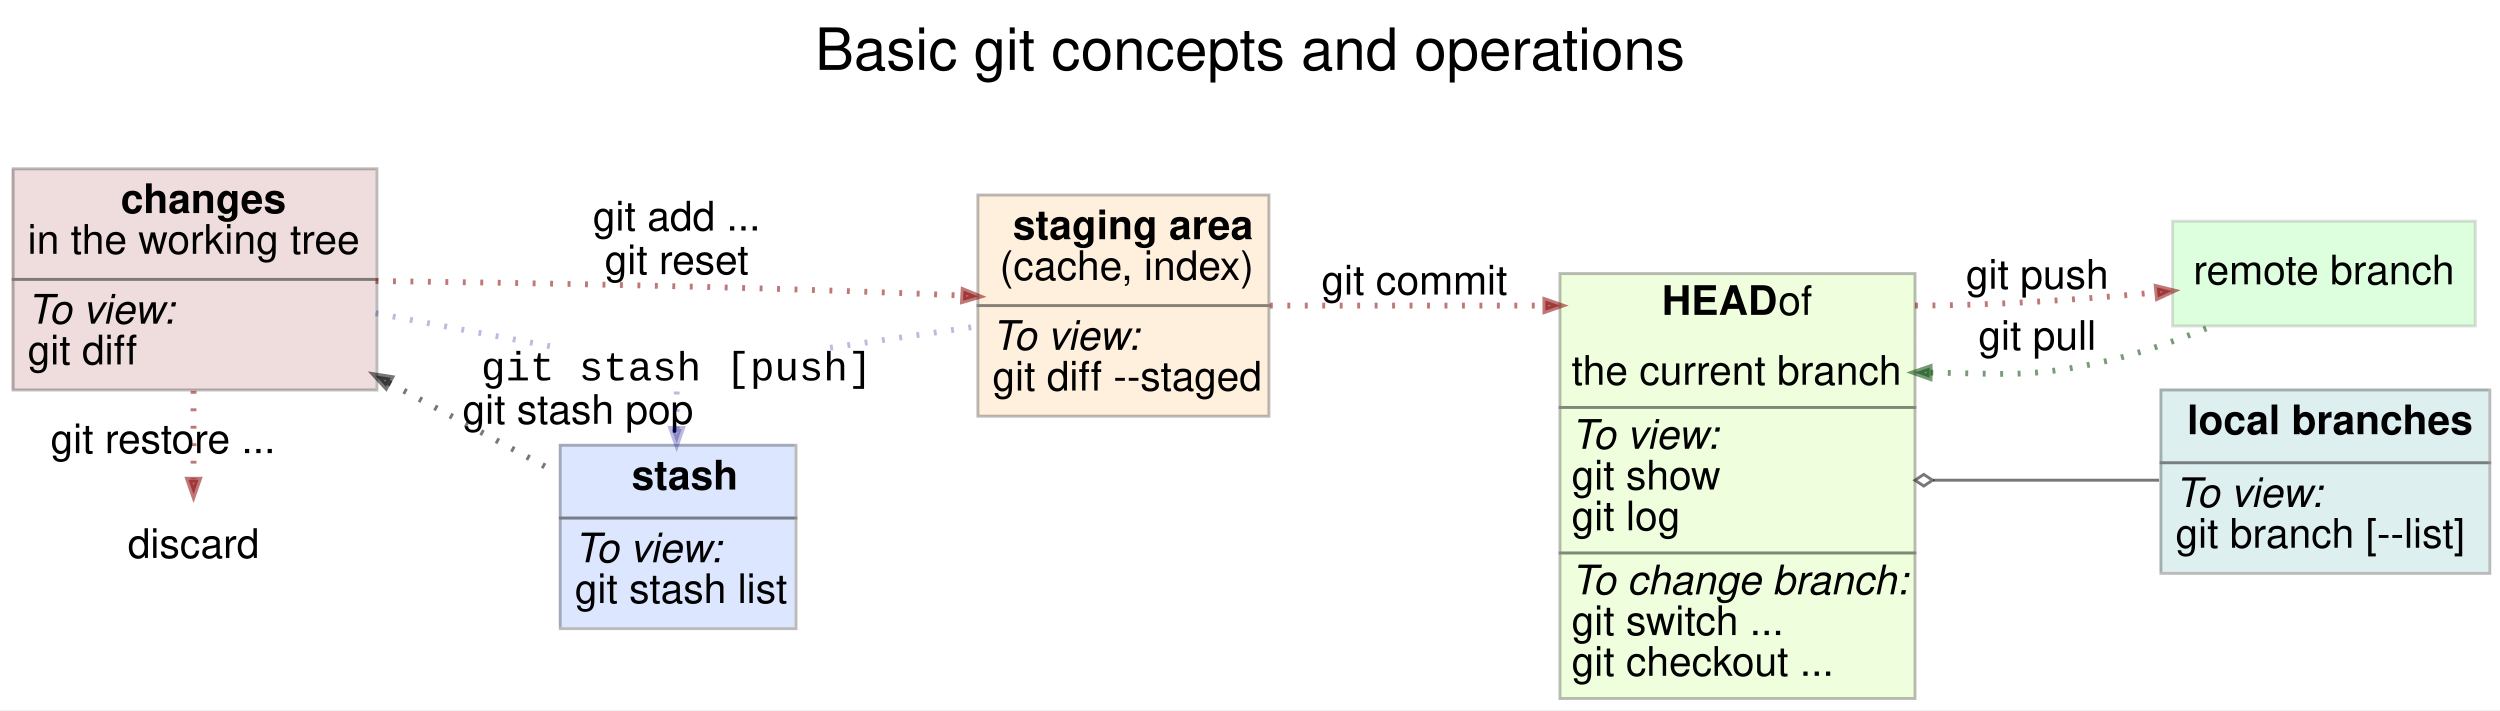
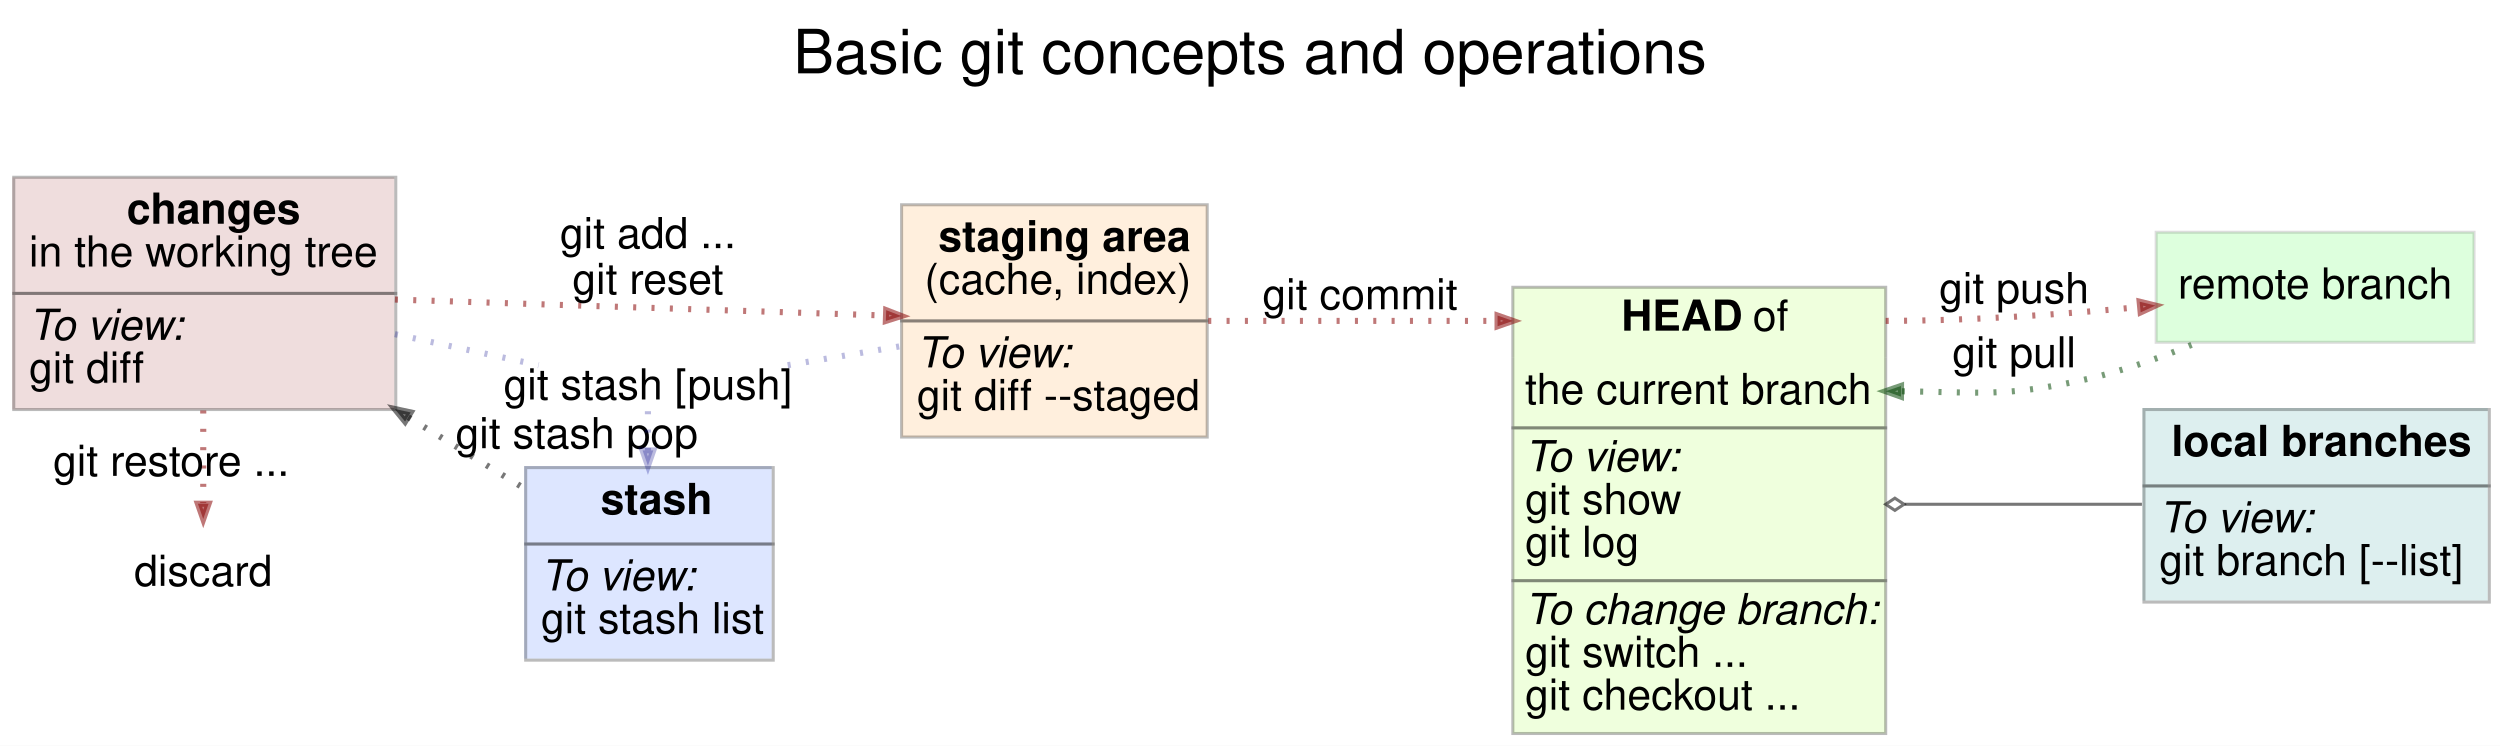
- <svg xmlns="http://www.w3.org/2000/svg" width="859pt" height="244pt" viewBox="0.00 0.00 859.00 244.00">
+ <svg xmlns="http://www.w3.org/2000/svg" width="818pt" height="244pt" viewBox="0.00 0.00 818.00 244.00">
  <g id="graph0" class="graph" transform="scale(1 1) rotate(0) translate(4 240)">
-     <polygon fill="white" stroke="transparent" points="-4,4 -4,-240 855,-240 855,4 -4,4" />
-     <text text-anchor="middle" x="425.5" y="-216" font-family="Helvetica,Arial,sans-serif" font-size="20.00">Basic git concepts and operations</text>
+     <polygon fill="white" stroke="transparent" points="-4,4 -4,-240 814,-240 814,4 -4,4" />
+     <text text-anchor="middle" x="405" y="-216" font-family="Helvetica,Arial,sans-serif" font-size="20.00">Basic git concepts and operations</text>
    <g id="node1" class="node">
      <polygon fill="#880000" fill-opacity="0.133" stroke="transparent" points="125,-182 0,-182 0,-106 125,-106 125,-182" />
      <polygon fill="none" stroke="#000000" stroke-opacity="0.267" points="0.5,-144 0.5,-182 125.5,-182 125.5,-144 0.5,-144" />
      <text text-anchor="start" x="33.5" y="-166.8" font-family="Helvetica,Arial,sans-serif" font-size="14.00"> </text>
      <text text-anchor="start" x="37.5" y="-166.8" font-family="Helvetica,Arial,sans-serif" font-weight="bold" font-size="14.00">changes</text>
      <text text-anchor="start" x="5.5" y="-152.8" font-family="Helvetica,Arial,sans-serif" font-size="14.00">in the working tree </text>
      <polygon fill="none" stroke="#000000" stroke-opacity="0.267" points="0.5,-106 0.5,-144 125.5,-144 125.5,-106 0.5,-106" />
      <text text-anchor="start" x="5.5" y="-128.8" font-family="Helvetica,Arial,sans-serif" font-style="italic" font-size="14.00">To view: </text>
      <text text-anchor="start" x="5.5" y="-114.8" font-family="Helvetica,Arial,sans-serif" font-size="14.00">git diff</text>
    </g>
    <g id="node2" class="node">
-       <polygon fill="#ff8800" fill-opacity="0.133" stroke="transparent" points="432,-173 332,-173 332,-97 432,-97 432,-173" />
-       <polygon fill="none" stroke="#000000" stroke-opacity="0.267" points="332,-135 332,-173 432,-173 432,-135 332,-135" />
-       <text text-anchor="start" x="340" y="-157.8" font-family="Helvetica,Arial,sans-serif" font-size="14.00"> </text>
-       <text text-anchor="start" x="344" y="-157.8" font-family="Helvetica,Arial,sans-serif" font-weight="bold" font-size="14.00">staging area</text>
-       <text text-anchor="start" x="339.5" y="-143.8" font-family="Helvetica,Arial,sans-serif" font-size="14.00">(cache, index)</text>
-       <polygon fill="none" stroke="#000000" stroke-opacity="0.267" points="332,-97 332,-135 432,-135 432,-97 332,-97" />
-       <text text-anchor="start" x="337" y="-119.8" font-family="Helvetica,Arial,sans-serif" font-style="italic" font-size="14.00">To view: </text>
-       <text text-anchor="start" x="337" y="-105.8" font-family="Helvetica,Arial,sans-serif" font-size="14.00">git diff --staged</text>
+       <polygon fill="#ff8800" fill-opacity="0.133" stroke="transparent" points="391,-173 291,-173 291,-97 391,-97 391,-173" />
+       <polygon fill="none" stroke="#000000" stroke-opacity="0.267" points="291,-135 291,-173 391,-173 391,-135 291,-135" />
+       <text text-anchor="start" x="299" y="-157.8" font-family="Helvetica,Arial,sans-serif" font-size="14.00"> </text>
+       <text text-anchor="start" x="303" y="-157.8" font-family="Helvetica,Arial,sans-serif" font-weight="bold" font-size="14.00">staging area</text>
+       <text text-anchor="start" x="298.5" y="-143.8" font-family="Helvetica,Arial,sans-serif" font-size="14.00">(cache, index)</text>
+       <polygon fill="none" stroke="#000000" stroke-opacity="0.267" points="291,-97 291,-135 391,-135 391,-97 291,-97" />
+       <text text-anchor="start" x="296" y="-119.8" font-family="Helvetica,Arial,sans-serif" font-style="italic" font-size="14.00">To view: </text>
+       <text text-anchor="start" x="296" y="-105.8" font-family="Helvetica,Arial,sans-serif" font-size="14.00">git diff --staged</text>
    </g>
    <g id="edge8" class="edge">
-       <path fill="none" stroke="#880000" stroke-width="2" stroke-dasharray="1,5" stroke-opacity="0.533" d="M125.03,-143.45C175.75,-142.84 249.56,-141.57 314,-139 318.18,-138.83 322.51,-138.63 326.87,-138.42" />
-       <polygon fill="#880000" fill-opacity="0.533" stroke="#880000" stroke-width="2" stroke-opacity="0.533" points="327.08,-140.16 331.98,-138.15 326.89,-136.66 327.08,-140.16" />
-       <text text-anchor="middle" x="228.5" y="-160.8" font-family="Helvetica,Arial,sans-serif" font-size="14.00">git add ...    </text>
-       <text text-anchor="middle" x="228.5" y="-145.8" font-family="Helvetica,Arial,sans-serif" font-size="14.00">git reset      </text>
+       <path fill="none" stroke="#880000" stroke-width="2" stroke-dasharray="1,5" stroke-opacity="0.533" d="M125.21,-141.99C173.33,-140.43 239.52,-138.27 285.66,-136.77" />
+       <polygon fill="#880000" fill-opacity="0.533" stroke="#880000" stroke-width="2" stroke-opacity="0.533" points="285.96,-138.51 290.9,-136.6 285.85,-135.01 285.96,-138.51" />
+       <text text-anchor="middle" x="208" y="-158.8" font-family="Helvetica,Arial,sans-serif" font-size="14.00">git add ...    </text>
+       <text text-anchor="middle" x="208" y="-143.8" font-family="Helvetica,Arial,sans-serif" font-size="14.00">git reset      </text>
    </g>
    <g id="node4" class="node">
-       <polygon fill="#0044ff" fill-opacity="0.133" stroke="transparent" points="269,-87.5 188,-87.5 188,-24.5 269,-24.5 269,-87.5" />
-       <polygon fill="none" stroke="#000000" stroke-opacity="0.267" points="188.5,-62 188.5,-87 269.5,-87 269.5,-62 188.5,-62" />
-       <text text-anchor="start" x="209" y="-71.8" font-family="Helvetica,Arial,sans-serif" font-size="14.00"> </text>
-       <text text-anchor="start" x="213" y="-71.8" font-family="Helvetica,Arial,sans-serif" font-weight="bold" font-size="14.00">stash</text>
-       <polygon fill="none" stroke="#000000" stroke-opacity="0.267" points="188.5,-24 188.5,-62 269.5,-62 269.5,-24 188.5,-24" />
-       <text text-anchor="start" x="193.5" y="-46.8" font-family="Helvetica,Arial,sans-serif" font-style="italic" font-size="14.00">To view:</text>
-       <text text-anchor="start" x="193.5" y="-32.8" font-family="Helvetica,Arial,sans-serif" font-size="14.00">git stash list</text>
+       <polygon fill="#0044ff" fill-opacity="0.133" stroke="transparent" points="248.5,-87.5 167.5,-87.5 167.5,-24.5 248.5,-24.5 248.5,-87.5" />
+       <polygon fill="none" stroke="#000000" stroke-opacity="0.267" points="168,-62 168,-87 249,-87 249,-62 168,-62" />
+       <text text-anchor="start" x="188.5" y="-71.8" font-family="Helvetica,Arial,sans-serif" font-size="14.00"> </text>
+       <text text-anchor="start" x="192.5" y="-71.8" font-family="Helvetica,Arial,sans-serif" font-weight="bold" font-size="14.00">stash</text>
+       <polygon fill="none" stroke="#000000" stroke-opacity="0.267" points="168,-24 168,-62 249,-62 249,-24 168,-24" />
+       <text text-anchor="start" x="173" y="-46.8" font-family="Helvetica,Arial,sans-serif" font-style="italic" font-size="14.00">To view:</text>
+       <text text-anchor="start" x="173" y="-32.8" font-family="Helvetica,Arial,sans-serif" font-size="14.00">git stash list</text>
    </g>
    <g id="edge4" class="edge">
-       <path fill="none" stroke="#000000" stroke-width="2" stroke-dasharray="1,5" stroke-opacity="0.533" d="M129.47,-108.6C149.13,-98.05 170.06,-86.82 187.51,-77.46" />
-       <polygon fill="#000000" fill-opacity="0.533" stroke="#000000" stroke-width="2" stroke-opacity="0.533" points="128.61,-107.08 125.03,-110.98 130.27,-110.16 128.61,-107.08" />
-       <text text-anchor="middle" x="194.57" y="-94.38" font-family="Helvetica,Arial,sans-serif" font-size="14.00">git stash pop</text>
+       <path fill="none" stroke="#000000" stroke-width="2" stroke-dasharray="1,5" stroke-opacity="0.533" d="M129.56,-103.49C142.46,-95.58 155.62,-87.51 167.34,-80.32" />
+       <polygon fill="#000000" fill-opacity="0.533" stroke="#000000" stroke-width="2" stroke-opacity="0.533" points="128.54,-102.06 125.19,-106.17 130.37,-105.05 128.54,-102.06" />
+       <text text-anchor="middle" x="184.7" y="-93.34" font-family="Helvetica,Arial,sans-serif" font-size="14.00">git stash pop</text>
    </g>
    <g id="node5" class="node">
-       <text text-anchor="middle" x="228.5" y="-109.3" font-family="Courier New" font-size="14.00">git stash [push]</text>
+       <text text-anchor="middle" x="208" y="-109.3" font-family="Helvetica,Arial,sans-serif" font-size="14.00">git stash [push]</text>
    </g>
    <g id="edge2" class="edge">
-       <path fill="none" stroke="#000088" stroke-width="2" stroke-dasharray="1,5" stroke-opacity="0.267" d="M125.03,-132.37C145.94,-128.42 168.74,-124.11 187.51,-120.56" />
+       <path fill="none" stroke="#000088" stroke-width="2" stroke-dasharray="1,5" stroke-opacity="0.267" d="M125.19,-130.67C141.29,-127.19 158.09,-123.57 172.24,-120.51" />
    </g>
    <g id="node8" class="node">
      <text text-anchor="middle" x="62.5" y="-48.3" font-family="Helvetica,Arial,sans-serif" font-size="14.00">discard</text>
    </g>
    <g id="edge9" class="edge">
      <path fill="none" stroke="#880000" stroke-width="2" stroke-dasharray="1,5" stroke-opacity="0.533" d="M62.5,-105.7C62.5,-95.41 62.5,-84.6 62.5,-75.39" />
      <polygon fill="#880000" fill-opacity="0.533" stroke="#880000" stroke-width="2" stroke-opacity="0.533" points="64.25,-75.18 62.5,-70.18 60.75,-75.18 64.25,-75.18" />
      <text text-anchor="middle" x="52" y="-84.3" font-family="Helvetica,Arial,sans-serif" font-size="14.00">git restore ...</text>
    </g>
    <g id="node3" class="node">
-       <polygon fill="#88ff00" fill-opacity="0.133" stroke="transparent" points="654,-146 532,-146 532,0 654,0 654,-146" />
-       <polyline fill="none" stroke="#000000" stroke-opacity="0.267" points="654,-123 654,-146 532,-146 532,-123 " />
-       <text text-anchor="start" x="563" y="-131.8" font-family="Helvetica,Arial,sans-serif" font-size="14.00"> </text>
-       <text text-anchor="start" x="567" y="-131.8" font-family="Helvetica,Arial,sans-serif" font-weight="bold" font-size="14.00">HEAD</text>
-       <text text-anchor="start" x="607" y="-131.8" font-family="Helvetica,Arial,sans-serif" font-size="14.00"> of</text>
-       <polyline fill="none" stroke="#000000" stroke-opacity="0.267" points="532,-123 532,-100 654,-100 654,-123 " />
-       <text text-anchor="start" x="536" y="-107.8" font-family="Helvetica,Arial,sans-serif" font-size="14.00"> the current branch</text>
-       <polygon fill="none" stroke="#000000" stroke-opacity="0.267" points="532,-50 532,-100 654,-100 654,-50 532,-50" />
-       <text text-anchor="start" x="536" y="-85.8" font-family="Helvetica,Arial,sans-serif" font-style="italic" font-size="14.00">To view:</text>
-       <text text-anchor="start" x="536" y="-71.8" font-family="Helvetica,Arial,sans-serif" font-size="14.00">git show</text>
-       <text text-anchor="start" x="536" y="-57.8" font-family="Helvetica,Arial,sans-serif" font-size="14.00">git log</text>
-       <polygon fill="none" stroke="#000000" stroke-opacity="0.267" points="532,0 532,-50 654,-50 654,0 532,0" />
-       <text text-anchor="start" x="536" y="-35.8" font-family="Helvetica,Arial,sans-serif" font-style="italic" font-size="14.00">To change branch:</text>
-       <text text-anchor="start" x="536" y="-21.8" font-family="Helvetica,Arial,sans-serif" font-size="14.00">git switch ...</text>
-       <text text-anchor="start" x="536" y="-7.8" font-family="Helvetica,Arial,sans-serif" font-size="14.00">git checkout ...</text>
+       <polygon fill="#88ff00" fill-opacity="0.133" stroke="transparent" points="613,-146 491,-146 491,0 613,0 613,-146" />
+       <polyline fill="none" stroke="#000000" stroke-opacity="0.267" points="613,-123 613,-146 491,-146 491,-123 " />
+       <text text-anchor="start" x="522.5" y="-131.8" font-family="Helvetica,Arial,sans-serif" font-size="14.00"> </text>
+       <text text-anchor="start" x="526.5" y="-131.8" font-family="Helvetica,Arial,sans-serif" font-weight="bold" font-size="14.00">HEAD </text>
+       <text text-anchor="start" x="569.5" y="-131.8" font-family="Helvetica,Arial,sans-serif" font-size="14.00">of</text>
+       <polyline fill="none" stroke="#000000" stroke-opacity="0.267" points="491,-123 491,-100 613,-100 613,-123 " />
+       <text text-anchor="start" x="495" y="-107.8" font-family="Helvetica,Arial,sans-serif" font-size="14.00"> the current branch</text>
+       <polygon fill="none" stroke="#000000" stroke-opacity="0.267" points="491,-50 491,-100 613,-100 613,-50 491,-50" />
+       <text text-anchor="start" x="495" y="-85.8" font-family="Helvetica,Arial,sans-serif" font-style="italic" font-size="14.00">To view:</text>
+       <text text-anchor="start" x="495" y="-71.8" font-family="Helvetica,Arial,sans-serif" font-size="14.00">git show</text>
+       <text text-anchor="start" x="495" y="-57.8" font-family="Helvetica,Arial,sans-serif" font-size="14.00">git log</text>
+       <polygon fill="none" stroke="#000000" stroke-opacity="0.267" points="491,0 491,-50 613,-50 613,0 491,0" />
+       <text text-anchor="start" x="495" y="-35.8" font-family="Helvetica,Arial,sans-serif" font-style="italic" font-size="14.00">To change branch:</text>
+       <text text-anchor="start" x="495" y="-21.8" font-family="Helvetica,Arial,sans-serif" font-size="14.00">git switch ...</text>
+       <text text-anchor="start" x="495" y="-7.8" font-family="Helvetica,Arial,sans-serif" font-size="14.00">git checkout ...</text>
    </g>
    <g id="edge1" class="edge">
-       <path fill="none" stroke="#880000" stroke-width="2" stroke-dasharray="1,5" stroke-opacity="0.533" d="M432.33,-135C459.87,-135 494.98,-135 526.91,-135" />
-       <polygon fill="#880000" fill-opacity="0.533" stroke="#880000" stroke-width="2" stroke-opacity="0.533" points="527,-136.75 532,-135 527,-133.25 527,-136.75" />
-       <text text-anchor="middle" x="482" y="-138.8" font-family="Helvetica,Arial,sans-serif" font-size="14.00">git commit</text>
+       <path fill="none" stroke="#880000" stroke-width="2" stroke-dasharray="1,5" stroke-opacity="0.533" d="M391.33,-135C418.87,-135 453.98,-135 485.91,-135" />
+       <polygon fill="#880000" fill-opacity="0.533" stroke="#880000" stroke-width="2" stroke-opacity="0.533" points="486,-136.75 491,-135 486,-133.25 486,-136.75" />
+       <text text-anchor="middle" x="441" y="-138.8" font-family="Helvetica,Arial,sans-serif" font-size="14.00">git commit</text>
    </g>
    <g id="node6" class="node">
-       <polygon fill="#00ff00" fill-opacity="0.133" stroke="#000000" stroke-opacity="0.133" points="846.5,-164 742.5,-164 742.5,-128 846.5,-128 846.5,-164" />
-       <text text-anchor="middle" x="794.5" y="-142.3" font-family="Helvetica,Arial,sans-serif" font-size="14.00">remote branch</text>
+       <polygon fill="#00ff00" fill-opacity="0.133" stroke="#000000" stroke-opacity="0.133" points="805.5,-164 701.5,-164 701.5,-128 805.5,-128 805.5,-164" />
+       <text text-anchor="middle" x="753.5" y="-142.3" font-family="Helvetica,Arial,sans-serif" font-size="14.00">remote branch</text>
    </g>
    <g id="edge6" class="edge">
-       <path fill="none" stroke="#880000" stroke-width="2" stroke-dasharray="1,5" stroke-opacity="0.533" d="M654,-135C681.44,-135 711.83,-137.14 737.22,-139.54" />
-       <polygon fill="#880000" fill-opacity="0.533" stroke="#880000" stroke-width="2" stroke-opacity="0.533" points="737.09,-141.28 742.23,-140.02 737.42,-137.8 737.09,-141.28" />
-       <text text-anchor="middle" x="696" y="-140.8" font-family="Helvetica,Arial,sans-serif" font-size="14.00">git push</text>
+       <path fill="none" stroke="#880000" stroke-width="2" stroke-dasharray="1,5" stroke-opacity="0.533" d="M613,-135C640.44,-135 670.83,-137.14 696.22,-139.54" />
+       <polygon fill="#880000" fill-opacity="0.533" stroke="#880000" stroke-width="2" stroke-opacity="0.533" points="696.09,-141.28 701.23,-140.02 696.42,-137.8 696.09,-141.28" />
+       <text text-anchor="middle" x="655" y="-140.8" font-family="Helvetica,Arial,sans-serif" font-size="14.00">git push</text>
    </g>
    <g id="edge7" class="edge">
-       <path fill="none" stroke="#004400" stroke-width="2" stroke-dasharray="1,5" stroke-opacity="0.533" d="M659.27,-111.97C684.46,-111.72 693.14,-109.88 720,-116 732.09,-118.76 744.77,-123.28 756.12,-127.99" />
-       <polygon fill="#004400" fill-opacity="0.533" stroke="#004400" stroke-width="2" stroke-opacity="0.533" points="658.99,-110.22 654,-112 659.01,-113.72 658.99,-110.22" />
-       <text text-anchor="middle" x="696" y="-119.8" font-family="Helvetica,Arial,sans-serif" font-size="14.00">git pull</text>
+       <path fill="none" stroke="#004400" stroke-width="2" stroke-dasharray="1,5" stroke-opacity="0.533" d="M618.27,-111.97C643.46,-111.72 652.14,-109.88 679,-116 691.09,-118.76 703.77,-123.28 715.12,-127.99" />
+       <polygon fill="#004400" fill-opacity="0.533" stroke="#004400" stroke-width="2" stroke-opacity="0.533" points="617.99,-110.22 613,-112 618.01,-113.72 617.99,-110.22" />
+       <text text-anchor="middle" x="655" y="-119.8" font-family="Helvetica,Arial,sans-serif" font-size="14.00">git pull</text>
    </g>
    <g id="node7" class="node">
-       <polygon fill="#008888" fill-opacity="0.133" stroke="transparent" points="851,-106.5 738,-106.5 738,-43.5 851,-43.5 851,-106.5" />
-       <polygon fill="none" stroke="#000000" stroke-opacity="0.267" points="738.5,-81 738.5,-106 851.5,-106 851.5,-81 738.5,-81" />
-       <text text-anchor="start" x="743.5" y="-90.8" font-family="Helvetica,Arial,sans-serif" font-size="14.00"> </text>
-       <text text-anchor="start" x="747.5" y="-90.8" font-family="Helvetica,Arial,sans-serif" font-weight="bold" font-size="14.00">local branches</text>
-       <text text-anchor="start" x="842.5" y="-90.8" font-family="Helvetica,Arial,sans-serif" font-size="14.00"> </text>
-       <polygon fill="none" stroke="#000000" stroke-opacity="0.267" points="738.5,-43 738.5,-81 851.5,-81 851.5,-43 738.5,-43" />
-       <text text-anchor="start" x="743.5" y="-65.8" font-family="Helvetica,Arial,sans-serif" font-style="italic" font-size="14.00">To view:</text>
-       <text text-anchor="start" x="743.5" y="-51.8" font-family="Helvetica,Arial,sans-serif" font-size="14.00">git branch [--list]</text>
+       <polygon fill="#008888" fill-opacity="0.133" stroke="transparent" points="810,-106.5 697,-106.5 697,-43.5 810,-43.5 810,-106.5" />
+       <polygon fill="none" stroke="#000000" stroke-opacity="0.267" points="697.5,-81 697.5,-106 810.5,-106 810.5,-81 697.5,-81" />
+       <text text-anchor="start" x="702.5" y="-90.8" font-family="Helvetica,Arial,sans-serif" font-size="14.00"> </text>
+       <text text-anchor="start" x="706.5" y="-90.8" font-family="Helvetica,Arial,sans-serif" font-weight="bold" font-size="14.00">local branches</text>
+       <text text-anchor="start" x="801.5" y="-90.8" font-family="Helvetica,Arial,sans-serif" font-size="14.00"> </text>
+       <polygon fill="none" stroke="#000000" stroke-opacity="0.267" points="697.5,-43 697.5,-81 810.5,-81 810.5,-43 697.5,-43" />
+       <text text-anchor="start" x="702.5" y="-65.8" font-family="Helvetica,Arial,sans-serif" font-style="italic" font-size="14.00">To view:</text>
+       <text text-anchor="start" x="702.5" y="-51.8" font-family="Helvetica,Arial,sans-serif" font-size="14.00">git branch [--list]</text>
    </g>
    <g id="edge10" class="edge">
-       <path fill="none" stroke="#000000" stroke-opacity="0.533" d="M660.19,-75C686.14,-75 714.19,-75 737.84,-75" />
-       <polygon fill="none" stroke="#000000" stroke-opacity="0.533" points="660,-75 657,-77 654,-75 657,-73 660,-75" />
+       <path fill="none" stroke="#000000" stroke-opacity="0.533" d="M619.19,-75C645.14,-75 673.19,-75 696.84,-75" />
+       <polygon fill="none" stroke="#000000" stroke-opacity="0.533" points="619,-75 616,-77 613,-75 616,-73 619,-75" />
    </g>
    <g id="edge3" class="edge">
-       <path fill="none" stroke="#000088" stroke-width="2" stroke-dasharray="1,5" stroke-opacity="0.267" d="M281.21,-120.51C297.59,-122.89 315.63,-125.51 331.82,-127.86" />
+       <path fill="none" stroke="#000088" stroke-width="2" stroke-dasharray="1,5" stroke-opacity="0.267" d="M253.72,-120.51C265.72,-122.53 278.77,-124.72 291,-126.77" />
    </g>
    <g id="edge5" class="edge">
-       <path fill="none" stroke="#000088" stroke-width="2" stroke-dasharray="1,5" stroke-opacity="0.267" d="M228.5,-105.46C228.5,-101.19 228.5,-96.91 228.5,-92.64" />
-       <polygon fill="#000088" fill-opacity="0.267" stroke="#000088" stroke-width="2" stroke-opacity="0.267" points="230.25,-92.62 228.5,-87.62 226.75,-92.62 230.25,-92.62" />
+       <path fill="none" stroke="#000088" stroke-width="2" stroke-dasharray="1,5" stroke-opacity="0.267" d="M208,-105.46C208,-101.19 208,-96.91 208,-92.64" />
+       <polygon fill="#000088" fill-opacity="0.267" stroke="#000088" stroke-width="2" stroke-opacity="0.267" points="209.75,-92.62 208,-87.62 206.25,-92.62 209.75,-92.62" />
    </g>
  </g>
</svg>
